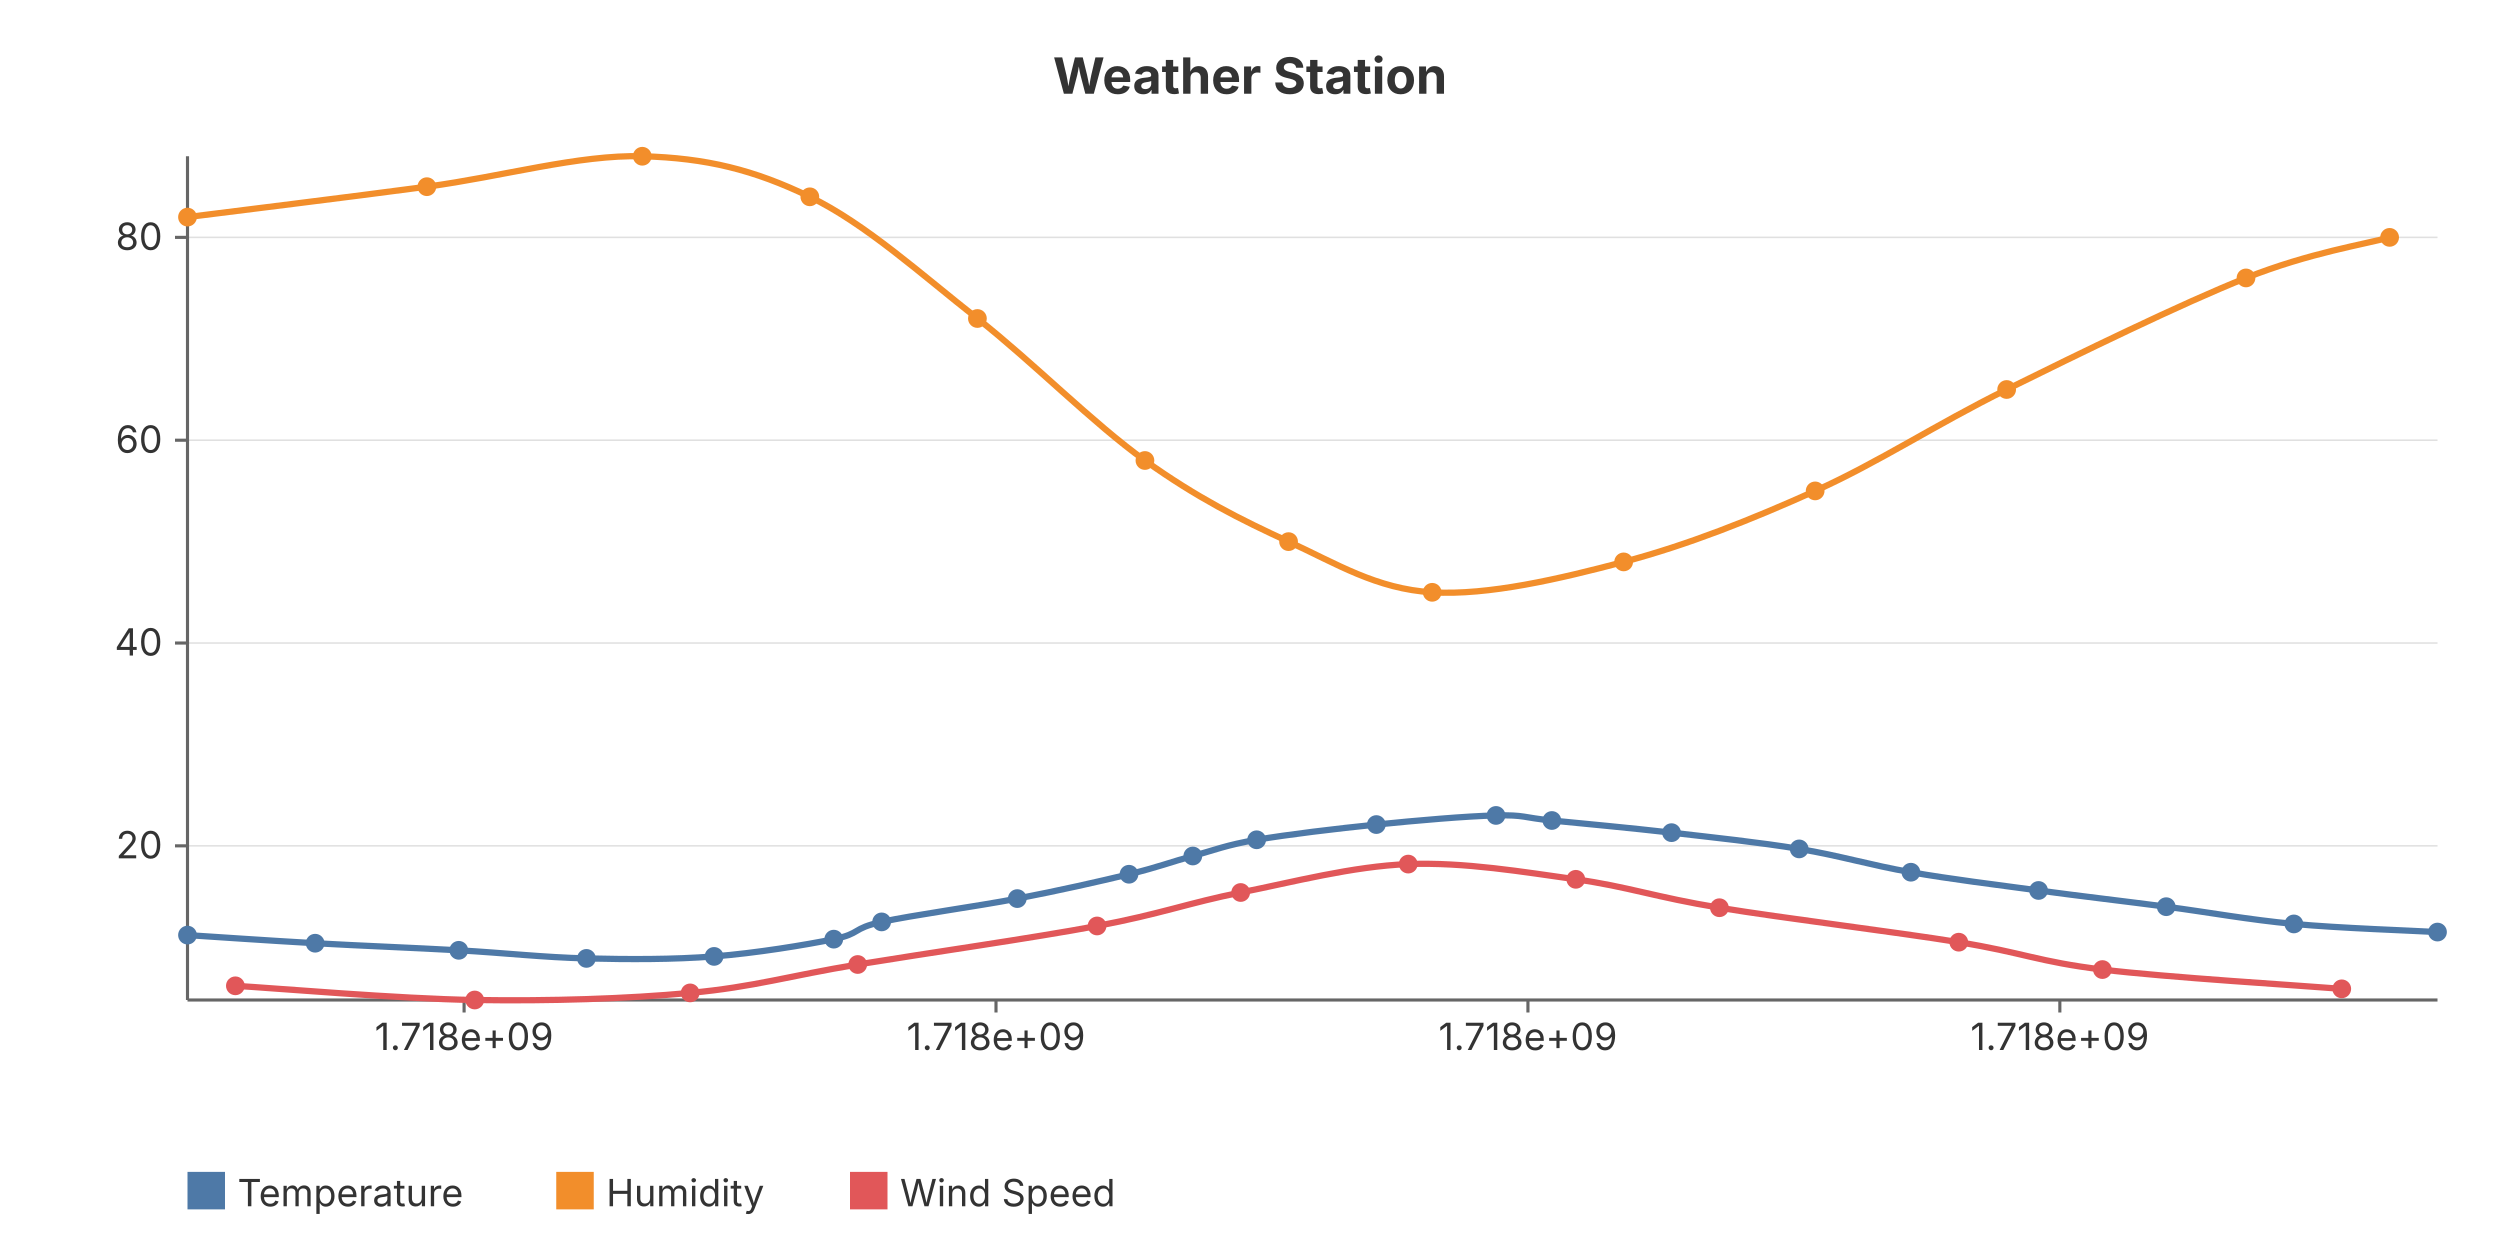
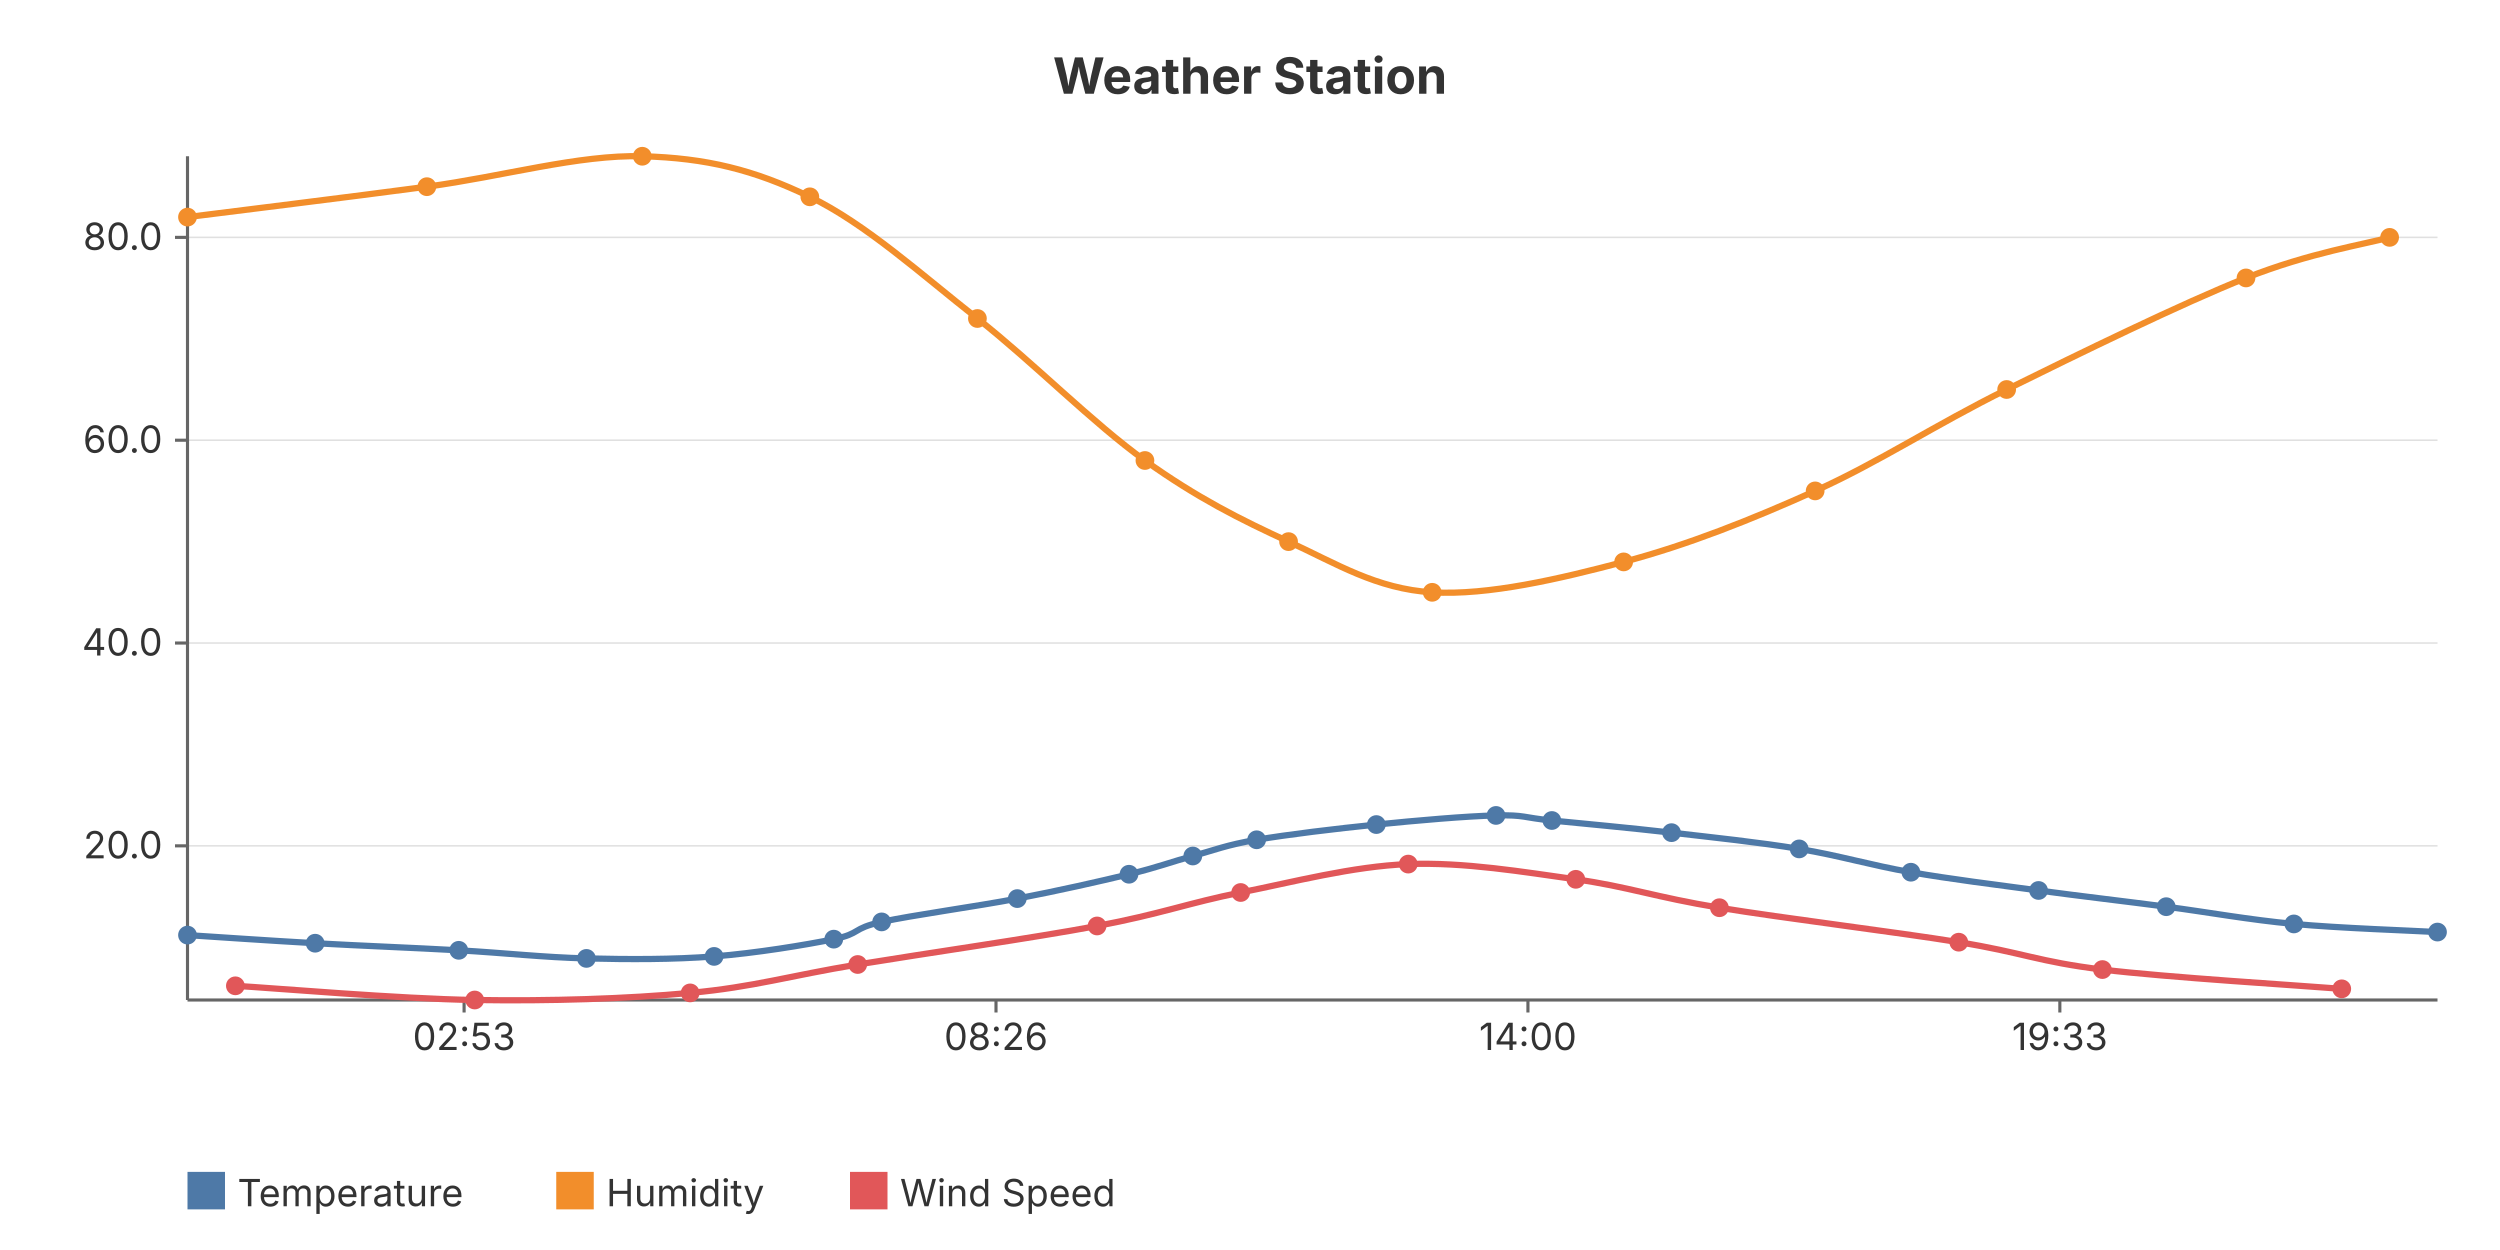
<svg xmlns="http://www.w3.org/2000/svg" viewBox="0 0 800 400" role="img" aria-labelledby="chart-title">
  <style>
    .tooltip { display: none; pointer-events: none; }
    .data-point:hover .tooltip { display: block; }
    .point { transition: r 0.15s; }
    .data-point:hover .point { r: 5; }
    .line { transition: stroke-width 0.2s; }
  </style>
  <rect x="0.00" y="0.00" width="800.00" height="400.00" fill="#ffffff" />
  <g class="grid">
    <line x1="60.00" y1="270.67" x2="780.00" y2="270.67" stroke="#e0e0e0" stroke-width="0.5" />
    <line x1="60.00" y1="205.77" x2="780.00" y2="205.77" stroke="#e0e0e0" stroke-width="0.5" />
    <line x1="60.00" y1="140.87" x2="780.00" y2="140.87" stroke="#e0e0e0" stroke-width="0.5" />
    <line x1="60.00" y1="75.96" x2="780.00" y2="75.96" stroke="#e0e0e0" stroke-width="0.5" />
  </g>
  <g class="y-axis">
    <line x1="60.00" y1="50.00" x2="60.00" y2="320.00" stroke="#666666" stroke-width="1" />
    <line x1="56.00" y1="270.67" x2="60.00" y2="270.67" stroke="#666666" stroke-width="1" />
-     <text x="52.00" y="274.67" text-anchor="end" fill="#333333" font-size="12" font-family="system-ui, -apple-system, sans-serif">20</text>
+     <text x="52.00" y="274.67" text-anchor="end" fill="#333333" font-size="12" font-family="system-ui, -apple-system, sans-serif">20.0</text>
    <line x1="56.00" y1="205.77" x2="60.00" y2="205.77" stroke="#666666" stroke-width="1" />
-     <text x="52.00" y="209.77" text-anchor="end" fill="#333333" font-size="12" font-family="system-ui, -apple-system, sans-serif">40</text>
+     <text x="52.00" y="209.77" text-anchor="end" fill="#333333" font-size="12" font-family="system-ui, -apple-system, sans-serif">40.0</text>
    <line x1="56.00" y1="140.87" x2="60.00" y2="140.87" stroke="#666666" stroke-width="1" />
-     <text x="52.00" y="144.87" text-anchor="end" fill="#333333" font-size="12" font-family="system-ui, -apple-system, sans-serif">60</text>
+     <text x="52.00" y="144.87" text-anchor="end" fill="#333333" font-size="12" font-family="system-ui, -apple-system, sans-serif">60.0</text>
    <line x1="56.00" y1="75.96" x2="60.00" y2="75.96" stroke="#666666" stroke-width="1" />
-     <text x="52.00" y="79.96" text-anchor="end" fill="#333333" font-size="12" font-family="system-ui, -apple-system, sans-serif">80</text>
+     <text x="52.00" y="79.96" text-anchor="end" fill="#333333" font-size="12" font-family="system-ui, -apple-system, sans-serif">80.0</text>
  </g>
  <g class="x-axis">
    <line x1="60.00" y1="320.00" x2="780.00" y2="320.00" stroke="#666666" stroke-width="1" />
    <line x1="148.51" y1="320.00" x2="148.51" y2="324.00" stroke="#666666" stroke-width="1" />
-     <text x="148.51" y="336.00" text-anchor="middle" fill="#333333" font-size="12" font-family="system-ui, -apple-system, sans-serif">1.718e+09</text>
+     <text x="148.51" y="336.00" text-anchor="middle" fill="#333333" font-size="12" font-family="system-ui, -apple-system, sans-serif">02:53</text>
    <line x1="318.72" y1="320.00" x2="318.72" y2="324.00" stroke="#666666" stroke-width="1" />
-     <text x="318.72" y="336.00" text-anchor="middle" fill="#333333" font-size="12" font-family="system-ui, -apple-system, sans-serif">1.718e+09</text>
+     <text x="318.72" y="336.00" text-anchor="middle" fill="#333333" font-size="12" font-family="system-ui, -apple-system, sans-serif">08:26</text>
    <line x1="488.94" y1="320.00" x2="488.94" y2="324.00" stroke="#666666" stroke-width="1" />
-     <text x="488.94" y="336.00" text-anchor="middle" fill="#333333" font-size="12" font-family="system-ui, -apple-system, sans-serif">1.718e+09</text>
+     <text x="488.94" y="336.00" text-anchor="middle" fill="#333333" font-size="12" font-family="system-ui, -apple-system, sans-serif">14:00</text>
    <line x1="659.15" y1="320.00" x2="659.15" y2="324.00" stroke="#666666" stroke-width="1" />
-     <text x="659.15" y="336.00" text-anchor="middle" fill="#333333" font-size="12" font-family="system-ui, -apple-system, sans-serif">1.718e+09</text>
+     <text x="659.15" y="336.00" text-anchor="middle" fill="#333333" font-size="12" font-family="system-ui, -apple-system, sans-serif">19:33</text>
  </g>
  <text x="400.00" y="30.00" text-anchor="middle" fill="#333333" font-size="16" font-weight="bold" font-family="system-ui, -apple-system, sans-serif">Weather Station</text>
  <g class="series-0">
    <path d="M60.00,299.23 C66.81,299.66 86.38,301.02 100.85,301.83 C115.32,302.64 132.34,303.29 146.81,304.10 C161.28,304.91 174.04,306.37 187.66,306.69 C201.28,307.02 215.32,307.07 228.51,306.05 C241.70,305.02 257.87,302.37 266.81,300.53 C275.74,298.69 272.34,297.18 282.13,295.01 C291.91,292.85 312.34,290.09 325.53,287.55 C338.72,285.01 351.91,282.03 361.28,279.76 C370.64,277.49 374.89,275.76 381.70,273.92 C388.51,272.08 392.34,270.40 402.13,268.73 C411.91,267.05 427.66,265.16 440.43,263.86 C453.19,262.56 469.36,261.15 478.72,260.94 C488.09,260.72 487.23,261.64 496.60,262.56 C505.96,263.48 521.70,264.94 534.89,266.45 C548.09,267.97 562.98,269.54 575.74,271.65 C588.51,273.76 598.72,276.89 611.49,279.11 C624.26,281.33 638.72,283.11 652.34,284.95 C665.96,286.79 679.57,288.36 693.19,290.14 C706.81,291.93 719.57,294.31 734.04,295.66 C748.51,297.01 772.34,297.82 780.00,298.26" fill="none" stroke="#4e79a7" stroke-width="2" class="line" />
    <g class="data-point" aria-label="11.2°C">
      <circle cx="60.00" cy="299.23" r="3.0" fill="#4e79a7" class="point" />
      <g class="tooltip">
        <rect x="68.00" y="279.23" width="60.00" height="18.00" fill="white" stroke="#ccc" rx="3" />
        <text x="72.00" y="292.23" fill="#333333" font-size="10" font-family="system-ui, -apple-system, sans-serif">11.2°C</text>
      </g>
    </g>
    <g class="data-point" aria-label="10.4°C">
      <circle cx="100.85" cy="301.83" r="3.0" fill="#4e79a7" class="point" />
      <g class="tooltip">
        <rect x="108.85" y="281.83" width="60.00" height="18.00" fill="white" stroke="#ccc" rx="3" />
        <text x="112.85" y="294.83" fill="#333333" font-size="10" font-family="system-ui, -apple-system, sans-serif">10.4°C</text>
      </g>
    </g>
    <g class="data-point" aria-label="9.7°C">
      <circle cx="146.81" cy="304.10" r="3.0" fill="#4e79a7" class="point" />
      <g class="tooltip">
        <rect x="154.81" y="284.10" width="60.00" height="18.00" fill="white" stroke="#ccc" rx="3" />
        <text x="158.81" y="297.10" fill="#333333" font-size="10" font-family="system-ui, -apple-system, sans-serif">9.7°C</text>
      </g>
    </g>
    <g class="data-point" aria-label="8.9°C">
      <circle cx="187.66" cy="306.69" r="3.0" fill="#4e79a7" class="point" />
      <g class="tooltip">
        <rect x="195.66" y="286.69" width="60.00" height="18.00" fill="white" stroke="#ccc" rx="3" />
        <text x="199.66" y="299.69" fill="#333333" font-size="10" font-family="system-ui, -apple-system, sans-serif">8.9°C</text>
      </g>
    </g>
    <g class="data-point" aria-label="9.1°C">
      <circle cx="228.51" cy="306.05" r="3.0" fill="#4e79a7" class="point" />
      <g class="tooltip">
        <rect x="236.51" y="286.05" width="60.00" height="18.00" fill="white" stroke="#ccc" rx="3" />
        <text x="240.51" y="299.05" fill="#333333" font-size="10" font-family="system-ui, -apple-system, sans-serif">9.1°C</text>
      </g>
    </g>
    <g class="data-point" aria-label="10.8°C">
      <circle cx="266.81" cy="300.53" r="3.0" fill="#4e79a7" class="point" />
      <g class="tooltip">
        <rect x="274.81" y="280.53" width="60.00" height="18.00" fill="white" stroke="#ccc" rx="3" />
        <text x="278.81" y="293.53" fill="#333333" font-size="10" font-family="system-ui, -apple-system, sans-serif">10.8°C</text>
      </g>
    </g>
    <g class="data-point" aria-label="12.5°C">
      <circle cx="282.13" cy="295.01" r="3.0" fill="#4e79a7" class="point" />
      <g class="tooltip">
        <rect x="290.13" y="275.01" width="60.00" height="18.00" fill="white" stroke="#ccc" rx="3" />
        <text x="294.13" y="288.01" fill="#333333" font-size="10" font-family="system-ui, -apple-system, sans-serif">12.5°C</text>
      </g>
    </g>
    <g class="data-point" aria-label="14.8°C">
      <circle cx="325.53" cy="287.55" r="3.0" fill="#4e79a7" class="point" />
      <g class="tooltip">
        <rect x="333.53" y="267.55" width="60.00" height="18.00" fill="white" stroke="#ccc" rx="3" />
        <text x="337.53" y="280.55" fill="#333333" font-size="10" font-family="system-ui, -apple-system, sans-serif">14.8°C</text>
      </g>
    </g>
    <g class="data-point" aria-label="17.2°C">
      <circle cx="361.28" cy="279.76" r="3.0" fill="#4e79a7" class="point" />
      <g class="tooltip">
        <rect x="369.28" y="259.76" width="60.00" height="18.00" fill="white" stroke="#ccc" rx="3" />
        <text x="373.28" y="272.76" fill="#333333" font-size="10" font-family="system-ui, -apple-system, sans-serif">17.2°C</text>
      </g>
    </g>
    <g class="data-point" aria-label="19.0°C">
      <circle cx="381.70" cy="273.92" r="3.0" fill="#4e79a7" class="point" />
      <g class="tooltip">
        <rect x="389.70" y="253.92" width="60.00" height="18.00" fill="white" stroke="#ccc" rx="3" />
        <text x="393.70" y="266.92" fill="#333333" font-size="10" font-family="system-ui, -apple-system, sans-serif">19.0°C</text>
      </g>
    </g>
    <g class="data-point" aria-label="20.6°C">
      <circle cx="402.13" cy="268.73" r="3.0" fill="#4e79a7" class="point" />
      <g class="tooltip">
        <rect x="410.13" y="248.73" width="60.00" height="18.00" fill="white" stroke="#ccc" rx="3" />
        <text x="414.13" y="261.73" fill="#333333" font-size="10" font-family="system-ui, -apple-system, sans-serif">20.6°C</text>
      </g>
    </g>
    <g class="data-point" aria-label="22.1°C">
      <circle cx="440.43" cy="263.86" r="3.0" fill="#4e79a7" class="point" />
      <g class="tooltip">
        <rect x="448.43" y="243.86" width="60.00" height="18.00" fill="white" stroke="#ccc" rx="3" />
        <text x="452.43" y="256.86" fill="#333333" font-size="10" font-family="system-ui, -apple-system, sans-serif">22.1°C</text>
      </g>
    </g>
    <g class="data-point" aria-label="23.0°C">
      <circle cx="478.72" cy="260.94" r="3.0" fill="#4e79a7" class="point" />
      <g class="tooltip">
        <rect x="486.72" y="240.94" width="60.00" height="18.00" fill="white" stroke="#ccc" rx="3" />
        <text x="490.72" y="253.94" fill="#333333" font-size="10" font-family="system-ui, -apple-system, sans-serif">23.0°C</text>
      </g>
    </g>
    <g class="data-point" aria-label="22.5°C">
      <circle cx="496.60" cy="262.56" r="3.0" fill="#4e79a7" class="point" />
      <g class="tooltip">
        <rect x="504.60" y="242.56" width="60.00" height="18.00" fill="white" stroke="#ccc" rx="3" />
        <text x="508.60" y="255.56" fill="#333333" font-size="10" font-family="system-ui, -apple-system, sans-serif">22.5°C</text>
      </g>
    </g>
    <g class="data-point" aria-label="21.3°C">
      <circle cx="534.89" cy="266.45" r="3.0" fill="#4e79a7" class="point" />
      <g class="tooltip">
        <rect x="542.89" y="246.45" width="60.00" height="18.00" fill="white" stroke="#ccc" rx="3" />
        <text x="546.89" y="259.45" fill="#333333" font-size="10" font-family="system-ui, -apple-system, sans-serif">21.3°C</text>
      </g>
    </g>
    <g class="data-point" aria-label="19.7°C">
      <circle cx="575.74" cy="271.65" r="3.0" fill="#4e79a7" class="point" />
      <g class="tooltip">
        <rect x="583.74" y="251.65" width="60.00" height="18.00" fill="white" stroke="#ccc" rx="3" />
        <text x="587.74" y="264.65" fill="#333333" font-size="10" font-family="system-ui, -apple-system, sans-serif">19.7°C</text>
      </g>
    </g>
    <g class="data-point" aria-label="17.4°C">
      <circle cx="611.49" cy="279.11" r="3.0" fill="#4e79a7" class="point" />
      <g class="tooltip">
        <rect x="619.49" y="259.11" width="60.00" height="18.00" fill="white" stroke="#ccc" rx="3" />
        <text x="623.49" y="272.11" fill="#333333" font-size="10" font-family="system-ui, -apple-system, sans-serif">17.4°C</text>
      </g>
    </g>
    <g class="data-point" aria-label="15.6°C">
      <circle cx="652.34" cy="284.95" r="3.0" fill="#4e79a7" class="point" />
      <g class="tooltip">
        <rect x="660.34" y="264.95" width="60.00" height="18.00" fill="white" stroke="#ccc" rx="3" />
        <text x="664.34" y="277.95" fill="#333333" font-size="10" font-family="system-ui, -apple-system, sans-serif">15.6°C</text>
      </g>
    </g>
    <g class="data-point" aria-label="14.0°C">
      <circle cx="693.19" cy="290.14" r="3.0" fill="#4e79a7" class="point" />
      <g class="tooltip">
        <rect x="701.19" y="270.14" width="60.00" height="18.00" fill="white" stroke="#ccc" rx="3" />
        <text x="705.19" y="283.14" fill="#333333" font-size="10" font-family="system-ui, -apple-system, sans-serif">14.0°C</text>
      </g>
    </g>
    <g class="data-point" aria-label="12.3°C">
      <circle cx="734.04" cy="295.66" r="3.0" fill="#4e79a7" class="point" />
      <g class="tooltip">
        <rect x="742.04" y="275.66" width="60.00" height="18.00" fill="white" stroke="#ccc" rx="3" />
        <text x="746.04" y="288.66" fill="#333333" font-size="10" font-family="system-ui, -apple-system, sans-serif">12.3°C</text>
      </g>
    </g>
    <g class="data-point" aria-label="11.5°C">
      <circle cx="780.00" cy="298.26" r="3.0" fill="#4e79a7" class="point" />
      <g class="tooltip">
        <rect x="788.00" y="278.26" width="60.00" height="18.00" fill="white" stroke="#ccc" rx="3" />
        <text x="792.00" y="291.26" fill="#333333" font-size="10" font-family="system-ui, -apple-system, sans-serif">11.5°C</text>
      </g>
    </g>
  </g>
  <g class="series-1">
    <path d="M60.00,69.47 C72.77,67.85 112.34,62.98 136.60,59.74 C160.85,56.49 185.11,49.46 205.53,50.00 C225.96,50.54 241.28,54.33 259.15,62.98 C277.02,71.63 294.89,87.86 312.77,101.92 C330.64,115.99 349.79,135.46 366.38,147.36 C382.98,159.25 397.02,166.29 412.34,173.32 C427.66,180.35 440.43,188.46 458.30,189.54 C476.17,190.62 499.15,185.22 519.57,179.81 C540.00,174.40 560.43,166.29 580.85,157.09 C601.28,147.90 619.15,136.00 642.13,124.64 C665.11,113.28 698.30,97.06 718.72,88.94 C739.15,80.83 757.02,78.12 764.68,75.96" fill="none" stroke="#f28e2b" stroke-width="2" class="line" />
    <g class="data-point" aria-label="82%">
      <circle cx="60.00" cy="69.47" r="3.0" fill="#f28e2b" class="point" />
      <g class="tooltip">
        <rect x="68.00" y="49.47" width="60.00" height="18.00" fill="white" stroke="#ccc" rx="3" />
        <text x="72.00" y="62.47" fill="#333333" font-size="10" font-family="system-ui, -apple-system, sans-serif">82%</text>
      </g>
    </g>
    <g class="data-point" aria-label="85%">
      <circle cx="136.60" cy="59.74" r="3.0" fill="#f28e2b" class="point" />
      <g class="tooltip">
        <rect x="144.60" y="39.74" width="60.00" height="18.00" fill="white" stroke="#ccc" rx="3" />
        <text x="148.60" y="52.74" fill="#333333" font-size="10" font-family="system-ui, -apple-system, sans-serif">85%</text>
      </g>
    </g>
    <g class="data-point" aria-label="88%">
      <circle cx="205.53" cy="50.00" r="3.0" fill="#f28e2b" class="point" />
      <g class="tooltip">
        <rect x="213.53" y="30.00" width="60.00" height="18.00" fill="white" stroke="#ccc" rx="3" />
        <text x="217.53" y="43.00" fill="#333333" font-size="10" font-family="system-ui, -apple-system, sans-serif">88%</text>
      </g>
    </g>
    <g class="data-point" aria-label="84%">
      <circle cx="259.15" cy="62.98" r="3.0" fill="#f28e2b" class="point" />
      <g class="tooltip">
        <rect x="267.15" y="42.98" width="60.00" height="18.00" fill="white" stroke="#ccc" rx="3" />
        <text x="271.15" y="55.98" fill="#333333" font-size="10" font-family="system-ui, -apple-system, sans-serif">84%</text>
      </g>
    </g>
    <g class="data-point" aria-label="72%">
      <circle cx="312.77" cy="101.92" r="3.0" fill="#f28e2b" class="point" />
      <g class="tooltip">
        <rect x="320.77" y="81.92" width="60.00" height="18.00" fill="white" stroke="#ccc" rx="3" />
        <text x="324.77" y="94.92" fill="#333333" font-size="10" font-family="system-ui, -apple-system, sans-serif">72%</text>
      </g>
    </g>
    <g class="data-point" aria-label="58%">
      <circle cx="366.38" cy="147.36" r="3.0" fill="#f28e2b" class="point" />
      <g class="tooltip">
        <rect x="374.38" y="127.36" width="60.00" height="18.00" fill="white" stroke="#ccc" rx="3" />
        <text x="378.38" y="140.36" fill="#333333" font-size="10" font-family="system-ui, -apple-system, sans-serif">58%</text>
      </g>
    </g>
    <g class="data-point" aria-label="50%">
      <circle cx="412.34" cy="173.32" r="3.0" fill="#f28e2b" class="point" />
      <g class="tooltip">
        <rect x="420.34" y="153.32" width="60.00" height="18.00" fill="white" stroke="#ccc" rx="3" />
        <text x="424.34" y="166.32" fill="#333333" font-size="10" font-family="system-ui, -apple-system, sans-serif">50%</text>
      </g>
    </g>
    <g class="data-point" aria-label="45%">
      <circle cx="458.30" cy="189.54" r="3.0" fill="#f28e2b" class="point" />
      <g class="tooltip">
        <rect x="466.30" y="169.54" width="60.00" height="18.00" fill="white" stroke="#ccc" rx="3" />
        <text x="470.30" y="182.54" fill="#333333" font-size="10" font-family="system-ui, -apple-system, sans-serif">45%</text>
      </g>
    </g>
    <g class="data-point" aria-label="48%">
      <circle cx="519.57" cy="179.81" r="3.0" fill="#f28e2b" class="point" />
      <g class="tooltip">
        <rect x="527.57" y="159.81" width="60.00" height="18.00" fill="white" stroke="#ccc" rx="3" />
        <text x="531.57" y="172.81" fill="#333333" font-size="10" font-family="system-ui, -apple-system, sans-serif">48%</text>
      </g>
    </g>
    <g class="data-point" aria-label="55%">
      <circle cx="580.85" cy="157.09" r="3.0" fill="#f28e2b" class="point" />
      <g class="tooltip">
        <rect x="588.85" y="137.09" width="60.00" height="18.00" fill="white" stroke="#ccc" rx="3" />
        <text x="592.85" y="150.09" fill="#333333" font-size="10" font-family="system-ui, -apple-system, sans-serif">55%</text>
      </g>
    </g>
    <g class="data-point" aria-label="65%">
      <circle cx="642.13" cy="124.64" r="3.0" fill="#f28e2b" class="point" />
      <g class="tooltip">
        <rect x="650.13" y="104.64" width="60.00" height="18.00" fill="white" stroke="#ccc" rx="3" />
        <text x="654.13" y="117.64" fill="#333333" font-size="10" font-family="system-ui, -apple-system, sans-serif">65%</text>
      </g>
    </g>
    <g class="data-point" aria-label="76%">
      <circle cx="718.72" cy="88.94" r="3.0" fill="#f28e2b" class="point" />
      <g class="tooltip">
        <rect x="726.72" y="68.94" width="60.00" height="18.00" fill="white" stroke="#ccc" rx="3" />
        <text x="730.72" y="81.94" fill="#333333" font-size="10" font-family="system-ui, -apple-system, sans-serif">76%</text>
      </g>
    </g>
    <g class="data-point" aria-label="80%">
      <circle cx="764.68" cy="75.96" r="3.0" fill="#f28e2b" class="point" />
      <g class="tooltip">
        <rect x="772.68" y="55.96" width="60.00" height="18.00" fill="white" stroke="#ccc" rx="3" />
        <text x="776.68" y="68.96" fill="#333333" font-size="10" font-family="system-ui, -apple-system, sans-serif">80%</text>
      </g>
    </g>
  </g>
  <g class="series-2">
    <path d="M75.32,315.46 C88.09,316.21 127.66,319.62 151.91,320.00 C176.17,320.38 200.43,319.62 220.85,317.73 C241.28,315.84 252.77,312.21 274.47,308.64 C296.17,305.07 330.64,300.15 351.06,296.31 C371.49,292.47 380.43,288.90 397.02,285.60 C413.62,282.30 432.77,277.22 450.64,276.51 C468.51,275.81 487.66,279.06 504.26,281.38 C520.85,283.71 529.79,287.12 550.21,290.47 C570.64,293.82 606.38,298.20 626.81,301.50 C647.23,304.80 652.34,307.78 672.77,310.26 C693.19,312.75 736.60,315.40 749.36,316.43" fill="none" stroke="#e15759" stroke-width="2" class="line" />
    <g class="data-point" aria-label="6.2 km/h">
      <circle cx="75.32" cy="315.46" r="3.0" fill="#e15759" class="point" />
      <g class="tooltip">
        <rect x="83.32" y="295.46" width="60.00" height="18.00" fill="white" stroke="#ccc" rx="3" />
        <text x="87.32" y="308.46" fill="#333333" font-size="10" font-family="system-ui, -apple-system, sans-serif">6.2 km/h</text>
      </g>
    </g>
    <g class="data-point" aria-label="4.8 km/h">
      <circle cx="151.91" cy="320.00" r="3.0" fill="#e15759" class="point" />
      <g class="tooltip">
        <rect x="159.91" y="300.00" width="60.00" height="18.00" fill="white" stroke="#ccc" rx="3" />
        <text x="163.91" y="313.00" fill="#333333" font-size="10" font-family="system-ui, -apple-system, sans-serif">4.8 km/h</text>
      </g>
    </g>
    <g class="data-point" aria-label="5.5 km/h">
      <circle cx="220.85" cy="317.73" r="3.0" fill="#e15759" class="point" />
      <g class="tooltip">
        <rect x="228.85" y="297.73" width="60.00" height="18.00" fill="white" stroke="#ccc" rx="3" />
        <text x="232.85" y="310.73" fill="#333333" font-size="10" font-family="system-ui, -apple-system, sans-serif">5.5 km/h</text>
      </g>
    </g>
    <g class="data-point" aria-label="8.3 km/h">
      <circle cx="274.47" cy="308.64" r="3.0" fill="#e15759" class="point" />
      <g class="tooltip">
        <rect x="282.47" y="288.64" width="60.00" height="18.00" fill="white" stroke="#ccc" rx="3" />
        <text x="286.47" y="301.64" fill="#333333" font-size="10" font-family="system-ui, -apple-system, sans-serif">8.3 km/h</text>
      </g>
    </g>
    <g class="data-point" aria-label="12.1 km/h">
      <circle cx="351.06" cy="296.31" r="3.0" fill="#e15759" class="point" />
      <g class="tooltip">
        <rect x="359.06" y="276.31" width="60.00" height="18.00" fill="white" stroke="#ccc" rx="3" />
        <text x="363.06" y="289.31" fill="#333333" font-size="10" font-family="system-ui, -apple-system, sans-serif">12.1 km/h</text>
      </g>
    </g>
    <g class="data-point" aria-label="15.4 km/h">
      <circle cx="397.02" cy="285.60" r="3.0" fill="#e15759" class="point" />
      <g class="tooltip">
        <rect x="405.02" y="265.60" width="60.00" height="18.00" fill="white" stroke="#ccc" rx="3" />
        <text x="409.02" y="278.60" fill="#333333" font-size="10" font-family="system-ui, -apple-system, sans-serif">15.4 km/h</text>
      </g>
    </g>
    <g class="data-point" aria-label="18.2 km/h">
      <circle cx="450.64" cy="276.51" r="3.0" fill="#e15759" class="point" />
      <g class="tooltip">
        <rect x="458.64" y="256.51" width="60.00" height="18.00" fill="white" stroke="#ccc" rx="3" />
        <text x="462.64" y="269.51" fill="#333333" font-size="10" font-family="system-ui, -apple-system, sans-serif">18.2 km/h</text>
      </g>
    </g>
    <g class="data-point" aria-label="16.7 km/h">
      <circle cx="504.26" cy="281.38" r="3.0" fill="#e15759" class="point" />
      <g class="tooltip">
        <rect x="512.26" y="261.38" width="60.00" height="18.00" fill="white" stroke="#ccc" rx="3" />
        <text x="516.26" y="274.38" fill="#333333" font-size="10" font-family="system-ui, -apple-system, sans-serif">16.7 km/h</text>
      </g>
    </g>
    <g class="data-point" aria-label="13.9 km/h">
      <circle cx="550.21" cy="290.47" r="3.0" fill="#e15759" class="point" />
      <g class="tooltip">
        <rect x="558.21" y="270.47" width="60.00" height="18.00" fill="white" stroke="#ccc" rx="3" />
        <text x="562.21" y="283.47" fill="#333333" font-size="10" font-family="system-ui, -apple-system, sans-serif">13.9 km/h</text>
      </g>
    </g>
    <g class="data-point" aria-label="10.5 km/h">
      <circle cx="626.81" cy="301.50" r="3.0" fill="#e15759" class="point" />
      <g class="tooltip">
        <rect x="634.81" y="281.50" width="60.00" height="18.00" fill="white" stroke="#ccc" rx="3" />
        <text x="638.81" y="294.50" fill="#333333" font-size="10" font-family="system-ui, -apple-system, sans-serif">10.5 km/h</text>
      </g>
    </g>
    <g class="data-point" aria-label="7.8 km/h">
      <circle cx="672.77" cy="310.26" r="3.0" fill="#e15759" class="point" />
      <g class="tooltip">
        <rect x="680.77" y="290.26" width="60.00" height="18.00" fill="white" stroke="#ccc" rx="3" />
        <text x="684.77" y="303.26" fill="#333333" font-size="10" font-family="system-ui, -apple-system, sans-serif">7.8 km/h</text>
      </g>
    </g>
    <g class="data-point" aria-label="5.9 km/h">
      <circle cx="749.36" cy="316.43" r="3.0" fill="#e15759" class="point" />
      <g class="tooltip">
        <rect x="757.36" y="296.43" width="60.00" height="18.00" fill="white" stroke="#ccc" rx="3" />
        <text x="761.36" y="309.43" fill="#333333" font-size="10" font-family="system-ui, -apple-system, sans-serif">5.9 km/h</text>
      </g>
    </g>
  </g>
  <g class="legend">
    <rect x="60.00" y="375.00" width="12.00" height="12.00" fill="#4e79a7" />
    <text x="76.00" y="386.00" fill="#333333" font-size="12" font-family="system-ui, -apple-system, sans-serif">Temperature</text>
    <rect x="178.00" y="375.00" width="12.00" height="12.00" fill="#f28e2b" />
    <text x="194.00" y="386.00" fill="#333333" font-size="12" font-family="system-ui, -apple-system, sans-serif">Humidity</text>
    <rect x="272.00" y="375.00" width="12.00" height="12.00" fill="#e15759" />
    <text x="288.00" y="386.00" fill="#333333" font-size="12" font-family="system-ui, -apple-system, sans-serif">Wind Speed</text>
  </g>
</svg>
